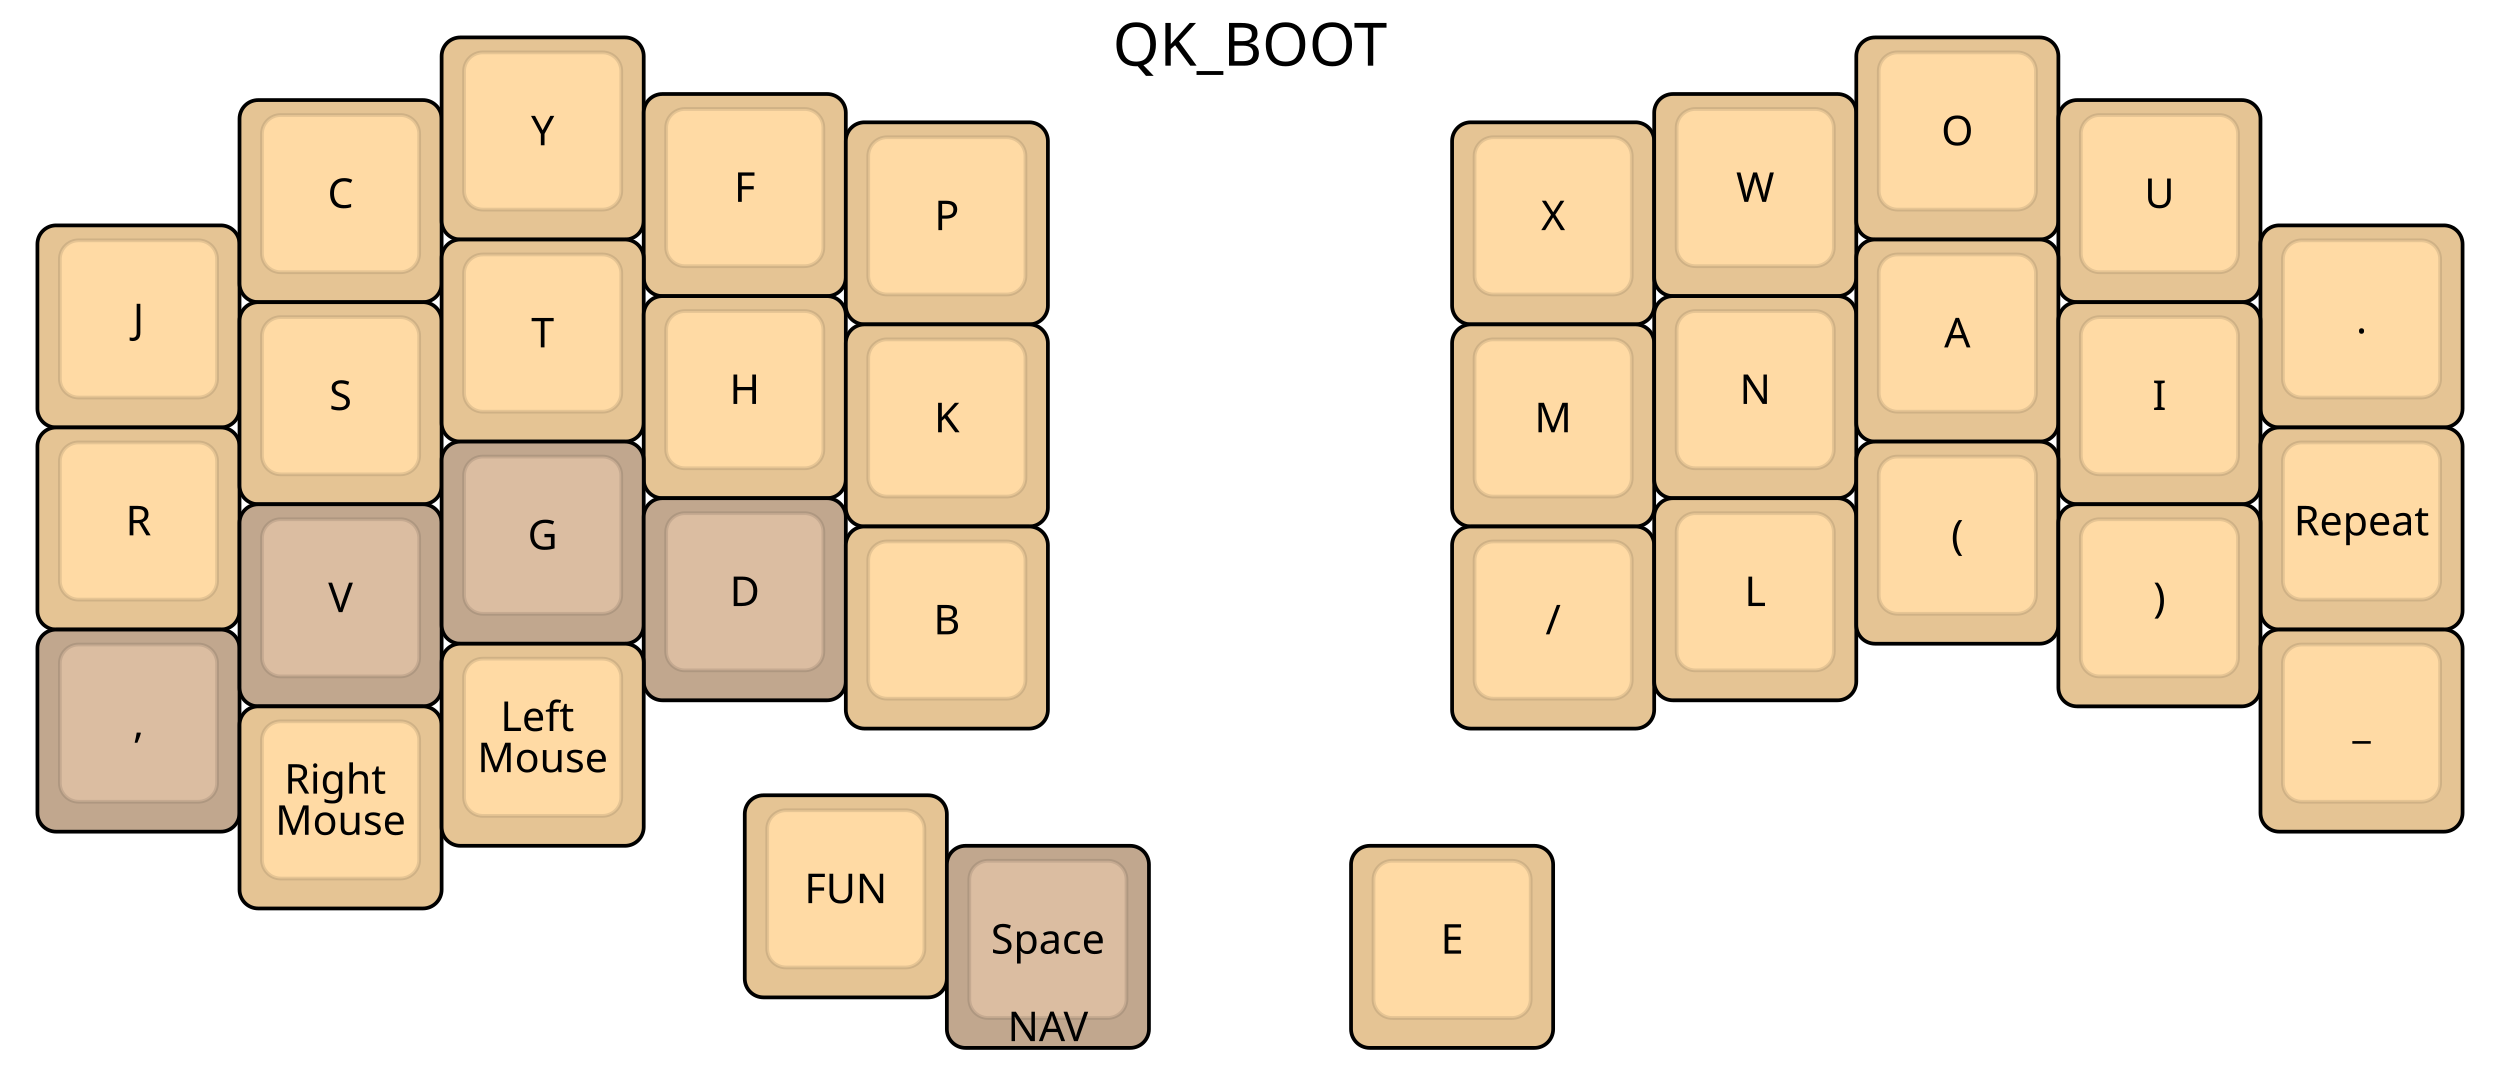
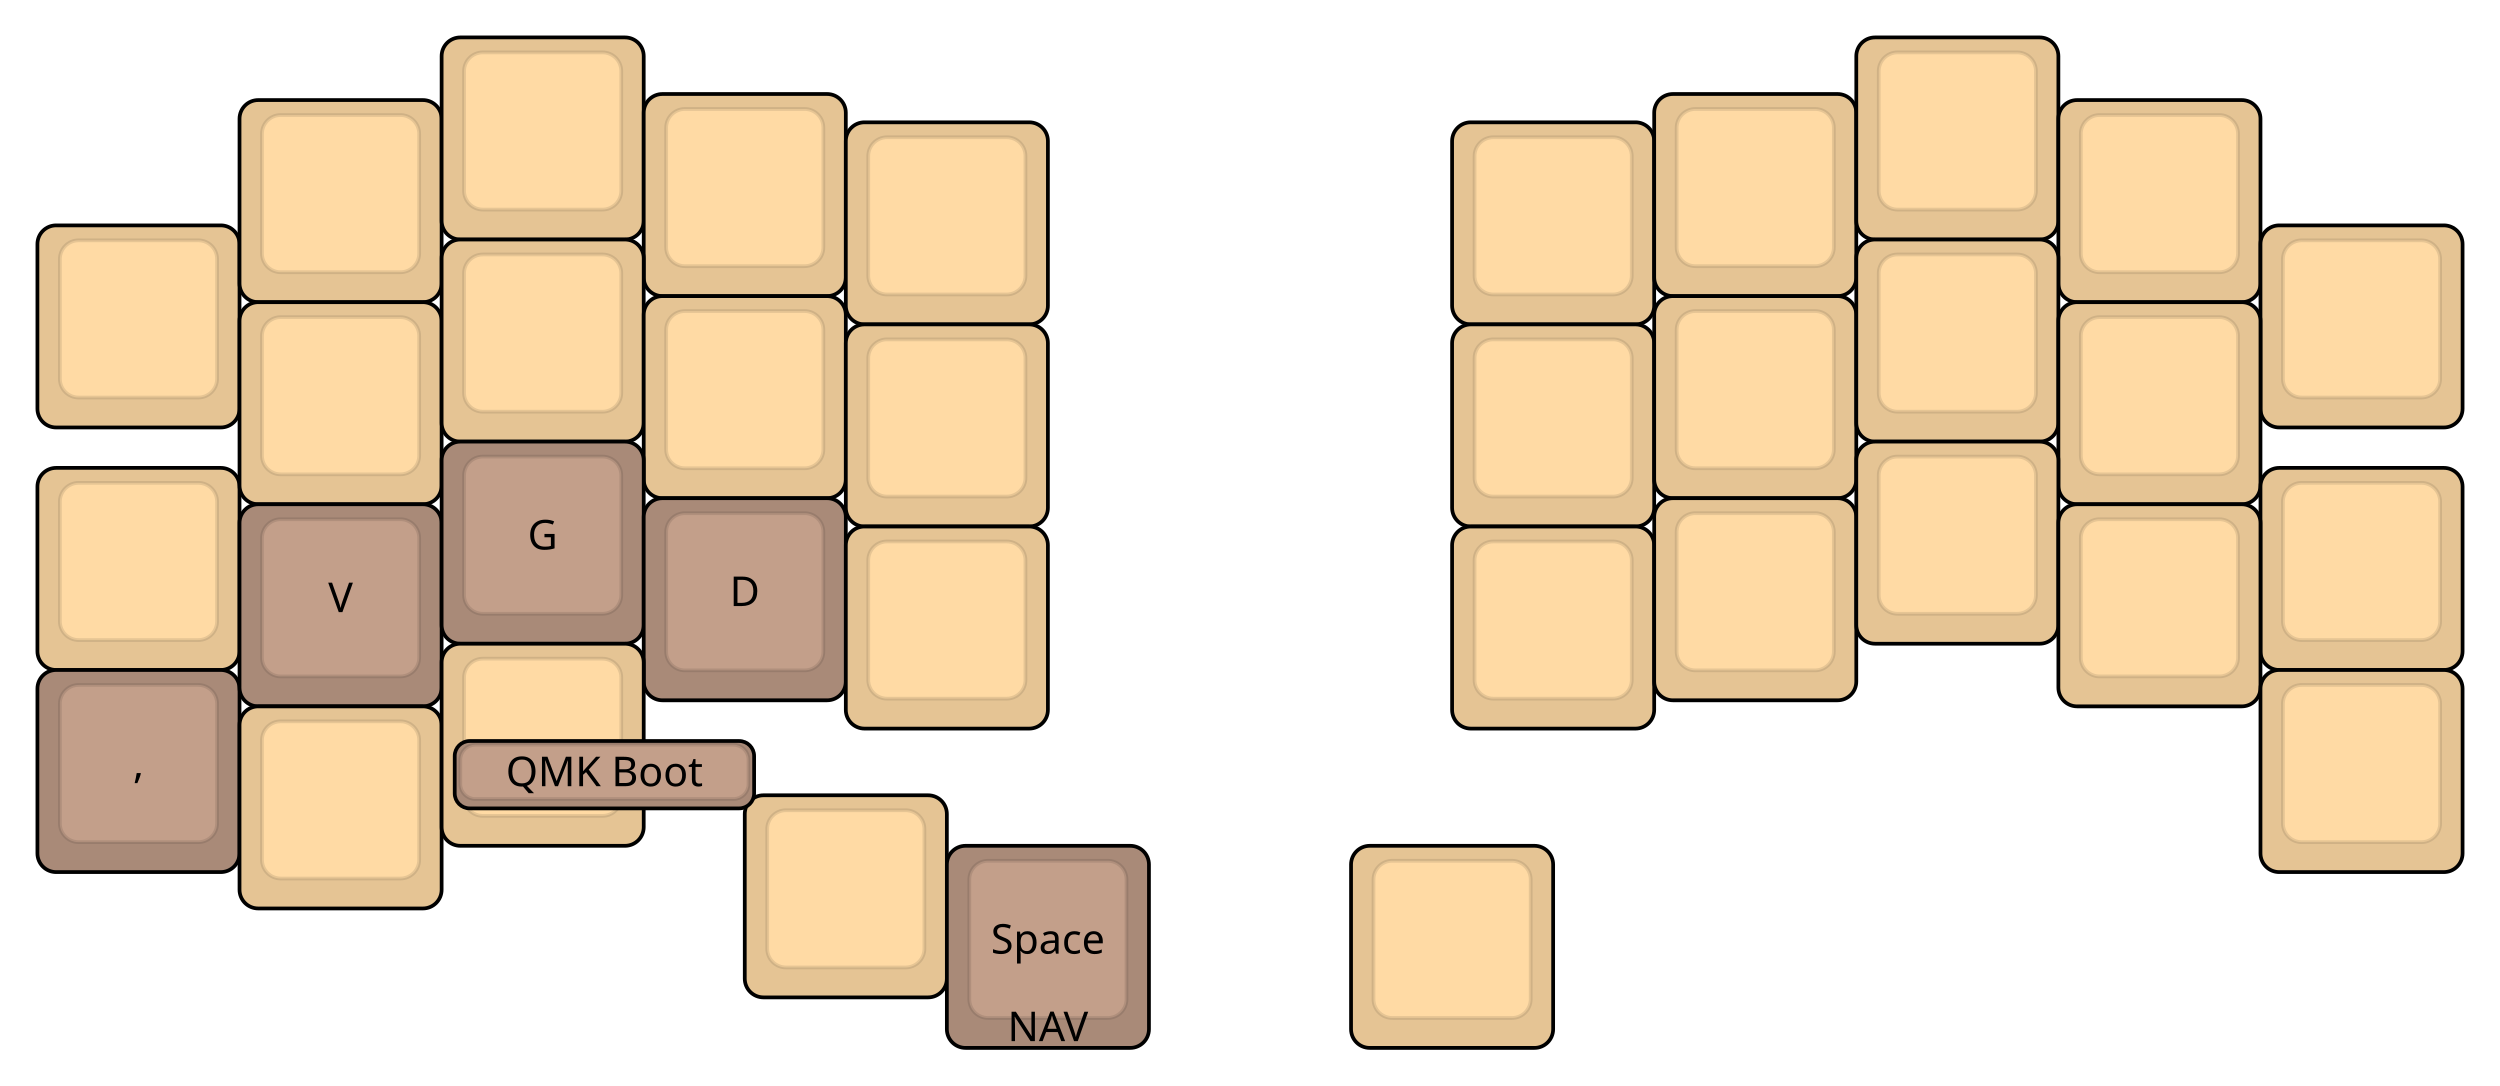
<svg xmlns="http://www.w3.org/2000/svg" width="668px" height="290x" viewBox="0 0 668 290">
  <style type="text/css">
    .keycap .border { stroke: black; stroke-width: 1; }
    .keycap .inner.border { stroke: rgba(0,0,0,.1); }
    .keycap { font-family: sans-serif; font-size: 11px}
    .combo-output { font-family: sans-serif; font-size: 16px}
    .combos .keycap { font-size: 8px}
  </style>
  <g class="keycap combo_background">
    <rect x="10" y="60.22" width="54" height="54" rx="5" fill="#e5c494" class="outer border" />
    <rect x="16" y="64.22" width="42" height="42" rx="5" fill="#ffdaa4" class="inner border" />
-     <text x="37" y="85.22" text-anchor="middle" dominant-baseline="middle" class="main">
-       <tspan x="37" dy="0">J</tspan>
-     </text>
  </g>
  <g class="keycap combo_background">
    <rect x="64" y="26.74" width="54" height="54" rx="5" fill="#e5c494" class="outer border" />
    <rect x="70" y="30.74" width="42" height="42" rx="5" fill="#ffdaa4" class="inner border" />
-     <text x="91" y="51.74" text-anchor="middle" dominant-baseline="middle" class="main">
-       <tspan x="91" dy="0">C</tspan>
-     </text>
  </g>
  <g class="keycap combo_background">
    <rect x="118" y="10" width="54" height="54" rx="5" fill="#e5c494" class="outer border" />
    <rect x="124" y="14" width="42" height="42" rx="5" fill="#ffdaa4" class="inner border" />
-     <text x="145" y="35" text-anchor="middle" dominant-baseline="middle" class="main">
-       <tspan x="145" dy="0">Y</tspan>
-     </text>
  </g>
  <g class="keycap combo_background">
    <rect x="172" y="25.12" width="54" height="54" rx="5" fill="#e5c494" class="outer border" />
    <rect x="178" y="29.12" width="42" height="42" rx="5" fill="#ffdaa4" class="inner border" />
-     <text x="199" y="50.12" text-anchor="middle" dominant-baseline="middle" class="main">
-       <tspan x="199" dy="0">F</tspan>
-     </text>
  </g>
  <g class="keycap combo_background">
    <rect x="226" y="32.68" width="54" height="54" rx="5" fill="#e5c494" class="outer border" />
    <rect x="232" y="36.68" width="42" height="42" rx="5" fill="#ffdaa4" class="inner border" />
-     <text x="253" y="57.68" text-anchor="middle" dominant-baseline="middle" class="main">
-       <tspan x="253" dy="0">P</tspan>
-     </text>
  </g>
  <g class="keycap combo_background">
    <rect x="388" y="32.68" width="54" height="54" rx="5" fill="#e5c494" class="outer border" />
    <rect x="394" y="36.68" width="42" height="42" rx="5" fill="#ffdaa4" class="inner border" />
-     <text x="415" y="57.68" text-anchor="middle" dominant-baseline="middle" class="main">
-       <tspan x="415" dy="0">X</tspan>
-     </text>
  </g>
  <g class="keycap combo_background">
    <rect x="442" y="25.12" width="54" height="54" rx="5" fill="#e5c494" class="outer border" />
    <rect x="448" y="29.12" width="42" height="42" rx="5" fill="#ffdaa4" class="inner border" />
-     <text x="469" y="50.12" text-anchor="middle" dominant-baseline="middle" class="main">
-       <tspan x="469" dy="0">W</tspan>
-     </text>
  </g>
  <g class="keycap combo_background">
    <rect x="496" y="10" width="54" height="54" rx="5" fill="#e5c494" class="outer border" />
    <rect x="502" y="14" width="42" height="42" rx="5" fill="#ffdaa4" class="inner border" />
-     <text x="523" y="35" text-anchor="middle" dominant-baseline="middle" class="main">
-       <tspan x="523" dy="0">O</tspan>
-     </text>
  </g>
  <g class="keycap combo_background">
    <rect x="550" y="26.74" width="54" height="54" rx="5" fill="#e5c494" class="outer border" />
    <rect x="556" y="30.74" width="42" height="42" rx="5" fill="#ffdaa4" class="inner border" />
-     <text x="577" y="51.74" text-anchor="middle" dominant-baseline="middle" class="main">
-       <tspan x="577" dy="0">U</tspan>
-     </text>
  </g>
  <g class="keycap combo_background">
    <rect x="604" y="60.22" width="54" height="54" rx="5" fill="#e5c494" class="outer border" />
    <rect x="610" y="64.22" width="42" height="42" rx="5" fill="#ffdaa4" class="inner border" />
-     <text x="631" y="85.22" text-anchor="middle" dominant-baseline="middle" class="main">
-       <tspan x="631" dy="0">.</tspan>
-     </text>
  </g>
  <g class="keycap combo_background">
-     <rect x="10" y="114.22" width="54" height="54" rx="5" fill="#e5c494" class="outer border" />
-     <rect x="16" y="118.22" width="42" height="42" rx="5" fill="#ffdaa4" class="inner border" />
-     <text x="37" y="139.22" text-anchor="middle" dominant-baseline="middle" class="main">
-       <tspan x="37" dy="0">R</tspan>
-     </text>
+     <rect x="10" y="125.02" width="54" height="54" rx="5" fill="#e5c494" class="outer border" />
+     <rect x="16" y="129.02" width="42" height="42" rx="5" fill="#ffdaa4" class="inner border" />
  </g>
  <g class="keycap combo_background">
    <rect x="64" y="80.74" width="54" height="54" rx="5" fill="#e5c494" class="outer border" />
    <rect x="70" y="84.74" width="42" height="42" rx="5" fill="#ffdaa4" class="inner border" />
-     <text x="91" y="105.74" text-anchor="middle" dominant-baseline="middle" class="main">
-       <tspan x="91" dy="0">S</tspan>
-     </text>
  </g>
  <g class="keycap combo_background">
    <rect x="118" y="64" width="54" height="54" rx="5" fill="#e5c494" class="outer border" />
    <rect x="124" y="68" width="42" height="42" rx="5" fill="#ffdaa4" class="inner border" />
-     <text x="145" y="89" text-anchor="middle" dominant-baseline="middle" class="main">
-       <tspan x="145" dy="0">T</tspan>
-     </text>
  </g>
  <g class="keycap combo_background">
    <rect x="172" y="79.12" width="54" height="54" rx="5" fill="#e5c494" class="outer border" />
    <rect x="178" y="83.12" width="42" height="42" rx="5" fill="#ffdaa4" class="inner border" />
-     <text x="199" y="104.12" text-anchor="middle" dominant-baseline="middle" class="main">
-       <tspan x="199" dy="0">H</tspan>
-     </text>
  </g>
  <g class="keycap combo_background">
    <rect x="226" y="86.68" width="54" height="54" rx="5" fill="#e5c494" class="outer border" />
    <rect x="232" y="90.68" width="42" height="42" rx="5" fill="#ffdaa4" class="inner border" />
-     <text x="253" y="111.68" text-anchor="middle" dominant-baseline="middle" class="main">
-       <tspan x="253" dy="0">K</tspan>
-     </text>
  </g>
  <g class="keycap combo_background">
    <rect x="388" y="86.68" width="54" height="54" rx="5" fill="#e5c494" class="outer border" />
    <rect x="394" y="90.68" width="42" height="42" rx="5" fill="#ffdaa4" class="inner border" />
-     <text x="415" y="111.68" text-anchor="middle" dominant-baseline="middle" class="main">
-       <tspan x="415" dy="0">M</tspan>
-     </text>
  </g>
  <g class="keycap combo_background">
    <rect x="442" y="79.12" width="54" height="54" rx="5" fill="#e5c494" class="outer border" />
    <rect x="448" y="83.12" width="42" height="42" rx="5" fill="#ffdaa4" class="inner border" />
-     <text x="469" y="104.12" text-anchor="middle" dominant-baseline="middle" class="main">
-       <tspan x="469" dy="0">N</tspan>
-     </text>
  </g>
  <g class="keycap combo_background">
    <rect x="496" y="64" width="54" height="54" rx="5" fill="#e5c494" class="outer border" />
    <rect x="502" y="68" width="42" height="42" rx="5" fill="#ffdaa4" class="inner border" />
-     <text x="523" y="89" text-anchor="middle" dominant-baseline="middle" class="main">
-       <tspan x="523" dy="0">A</tspan>
-     </text>
  </g>
  <g class="keycap combo_background">
    <rect x="550" y="80.74" width="54" height="54" rx="5" fill="#e5c494" class="outer border" />
    <rect x="556" y="84.74" width="42" height="42" rx="5" fill="#ffdaa4" class="inner border" />
-     <text x="577" y="105.74" text-anchor="middle" dominant-baseline="middle" class="main">
-       <tspan x="577" dy="0">I</tspan>
-     </text>
  </g>
  <g class="keycap combo_background">
-     <rect x="604" y="114.22" width="54" height="54" rx="5" fill="#e5c494" class="outer border" />
-     <rect x="610" y="118.22" width="42" height="42" rx="5" fill="#ffdaa4" class="inner border" />
-     <text x="631" y="139.22" text-anchor="middle" dominant-baseline="middle" class="main">
-       <tspan x="631" dy="0">Repeat</tspan>
-     </text>
+     <rect x="604" y="125.02" width="54" height="54" rx="5" fill="#e5c494" class="outer border" />
+     <rect x="610" y="129.02" width="42" height="42" rx="5" fill="#ffdaa4" class="inner border" />
  </g>
-   <g class="keycap default">
-     <rect x="10" y="168.22" width="54" height="54" rx="5" fill="#c1a78e" class="outer border" />
-     <rect x="16" y="172.22" width="42" height="42" rx="5" fill="#dbbda1" class="inner border" />
-     <text x="37" y="193.22" text-anchor="middle" dominant-baseline="middle" class="main">
+   <g class="keycap management">
+     <rect x="10" y="179.02" width="54" height="54" rx="5" fill="#a98a78" class="outer border" />
+     <rect x="16" y="183.02" width="42" height="42" rx="5" fill="#c39f8a" class="inner border" />
+     <text x="37" y="204.02" text-anchor="middle" dominant-baseline="middle" class="main">
      <tspan x="37" dy="0">,</tspan>
    </text>
  </g>
-   <g class="keycap default">
-     <rect x="64" y="134.74" width="54" height="54" rx="5" fill="#c1a78e" class="outer border" />
-     <rect x="70" y="138.74" width="42" height="42" rx="5" fill="#dbbda1" class="inner border" />
+   <g class="keycap management">
+     <rect x="64" y="134.74" width="54" height="54" rx="5" fill="#a98a78" class="outer border" />
+     <rect x="70" y="138.74" width="42" height="42" rx="5" fill="#c39f8a" class="inner border" />
    <text x="91" y="159.74" text-anchor="middle" dominant-baseline="middle" class="main">
      <tspan x="91" dy="0">V</tspan>
    </text>
  </g>
-   <g class="keycap default">
-     <rect x="118" y="118" width="54" height="54" rx="5" fill="#c1a78e" class="outer border" />
-     <rect x="124" y="122" width="42" height="42" rx="5" fill="#dbbda1" class="inner border" />
+   <g class="keycap management">
+     <rect x="118" y="118" width="54" height="54" rx="5" fill="#a98a78" class="outer border" />
+     <rect x="124" y="122" width="42" height="42" rx="5" fill="#c39f8a" class="inner border" />
    <text x="145" y="143" text-anchor="middle" dominant-baseline="middle" class="main">
      <tspan x="145" dy="0">G</tspan>
    </text>
  </g>
-   <g class="keycap default">
-     <rect x="172" y="133.12" width="54" height="54" rx="5" fill="#c1a78e" class="outer border" />
-     <rect x="178" y="137.12" width="42" height="42" rx="5" fill="#dbbda1" class="inner border" />
+   <g class="keycap management">
+     <rect x="172" y="133.12" width="54" height="54" rx="5" fill="#a98a78" class="outer border" />
+     <rect x="178" y="137.12" width="42" height="42" rx="5" fill="#c39f8a" class="inner border" />
    <text x="199" y="158.12" text-anchor="middle" dominant-baseline="middle" class="main">
      <tspan x="199" dy="0">D</tspan>
    </text>
  </g>
  <g class="keycap combo_background">
    <rect x="226" y="140.68" width="54" height="54" rx="5" fill="#e5c494" class="outer border" />
    <rect x="232" y="144.68" width="42" height="42" rx="5" fill="#ffdaa4" class="inner border" />
-     <text x="253" y="165.68" text-anchor="middle" dominant-baseline="middle" class="main">
-       <tspan x="253" dy="0">B</tspan>
-     </text>
  </g>
  <g class="keycap combo_background">
    <rect x="388" y="140.68" width="54" height="54" rx="5" fill="#e5c494" class="outer border" />
    <rect x="394" y="144.68" width="42" height="42" rx="5" fill="#ffdaa4" class="inner border" />
-     <text x="415" y="165.68" text-anchor="middle" dominant-baseline="middle" class="main">
-       <tspan x="415" dy="0">/</tspan>
-     </text>
  </g>
  <g class="keycap combo_background">
    <rect x="442" y="133.12" width="54" height="54" rx="5" fill="#e5c494" class="outer border" />
    <rect x="448" y="137.12" width="42" height="42" rx="5" fill="#ffdaa4" class="inner border" />
-     <text x="469" y="158.12" text-anchor="middle" dominant-baseline="middle" class="main">
-       <tspan x="469" dy="0">L</tspan>
-     </text>
  </g>
  <g class="keycap combo_background">
    <rect x="496" y="118" width="54" height="54" rx="5" fill="#e5c494" class="outer border" />
    <rect x="502" y="122" width="42" height="42" rx="5" fill="#ffdaa4" class="inner border" />
-     <text x="523" y="143" text-anchor="middle" dominant-baseline="middle" class="main">
-       <tspan x="523" dy="0">(</tspan>
-     </text>
  </g>
  <g class="keycap combo_background">
    <rect x="550" y="134.74" width="54" height="54" rx="5" fill="#e5c494" class="outer border" />
    <rect x="556" y="138.74" width="42" height="42" rx="5" fill="#ffdaa4" class="inner border" />
-     <text x="577" y="159.74" text-anchor="middle" dominant-baseline="middle" class="main">
-       <tspan x="577" dy="0">)</tspan>
-     </text>
  </g>
  <g class="keycap combo_background">
-     <rect x="604" y="168.22" width="54" height="54" rx="5" fill="#e5c494" class="outer border" />
-     <rect x="610" y="172.22" width="42" height="42" rx="5" fill="#ffdaa4" class="inner border" />
-     <text x="631" y="193.22" text-anchor="middle" dominant-baseline="middle" class="main">
-       <tspan x="631" dy="0">_</tspan>
-     </text>
+     <rect x="604" y="179.02" width="54" height="54" rx="5" fill="#e5c494" class="outer border" />
+     <rect x="610" y="183.02" width="42" height="42" rx="5" fill="#ffdaa4" class="inner border" />
  </g>
  <g class="keycap combo_background">
    <rect x="64" y="188.74" width="54" height="54" rx="5" fill="#e5c494" class="outer border" />
    <rect x="70" y="192.74" width="42" height="42" rx="5" fill="#ffdaa4" class="inner border" />
-     <text x="91" y="208.24" text-anchor="middle" dominant-baseline="middle" class="main">
-       <tspan x="91" dy="0">Right</tspan>
-       <tspan x="91" dy="11">Mouse</tspan>
-     </text>
  </g>
  <g class="keycap combo_background">
    <rect x="118" y="172" width="54" height="54" rx="5" fill="#e5c494" class="outer border" />
    <rect x="124" y="176" width="42" height="42" rx="5" fill="#ffdaa4" class="inner border" />
-     <text x="145" y="191.5" text-anchor="middle" dominant-baseline="middle" class="main">
-       <tspan x="145" dy="0">Left</tspan>
-       <tspan x="145" dy="11">Mouse</tspan>
-     </text>
  </g>
  <g class="keycap combo_background">
    <rect x="199" y="212.5" width="54" height="54" rx="5" fill="#e5c494" class="outer border" />
    <rect x="205" y="216.5" width="42" height="42" rx="5" fill="#ffdaa4" class="inner border" />
-     <text x="226" y="237.5" text-anchor="middle" dominant-baseline="middle" class="main">
-       <tspan x="226" dy="0">FUN</tspan>
-     </text>
  </g>
-   <g class="keycap default">
-     <rect x="253" y="226" width="54" height="54" rx="5" fill="#c1a78e" class="outer border" />
-     <rect x="259" y="230" width="42" height="42" rx="5" fill="#dbbda1" class="inner border" />
+   <g class="keycap management">
+     <rect x="253" y="226" width="54" height="54" rx="5" fill="#a98a78" class="outer border" />
+     <rect x="259" y="230" width="42" height="42" rx="5" fill="#c39f8a" class="inner border" />
    <text x="280" y="251" text-anchor="middle" dominant-baseline="middle" class="main">
      <tspan x="280" dy="0">Space</tspan>
    </text>
    <text x="280" y="278.2" text-anchor="middle" class="sub">NAV</text>
  </g>
  <g class="keycap combo_background">
    <rect x="361" y="226" width="54" height="54" rx="5" fill="#e5c494" class="outer border" />
    <rect x="367" y="230" width="42" height="42" rx="5" fill="#ffdaa4" class="inner border" />
-     <text x="388" y="251" text-anchor="middle" dominant-baseline="middle" class="main">
-       <tspan x="388" dy="0">E</tspan>
+   </g>
+   <g class="keycap management">
+     <rect x="121.5" y="198" width="80" height="18" rx="4" fill="#a98a78" class="outer border" />
+     <rect x="123" y="199" width="77" height="14.5" rx="4" fill="#c39f8a" class="inner border" />
+     <text x="161.5" y="206.25" text-anchor="middle" dominant-baseline="middle" class="main">
+       <tspan x="161.5" dy="0">QMK Boot</tspan>
    </text>
  </g>
-   <text x="334" y="12" text-anchor="middle" dominant-baseline="middle" class="combo-output">QK_BOOT</text>
</svg>
